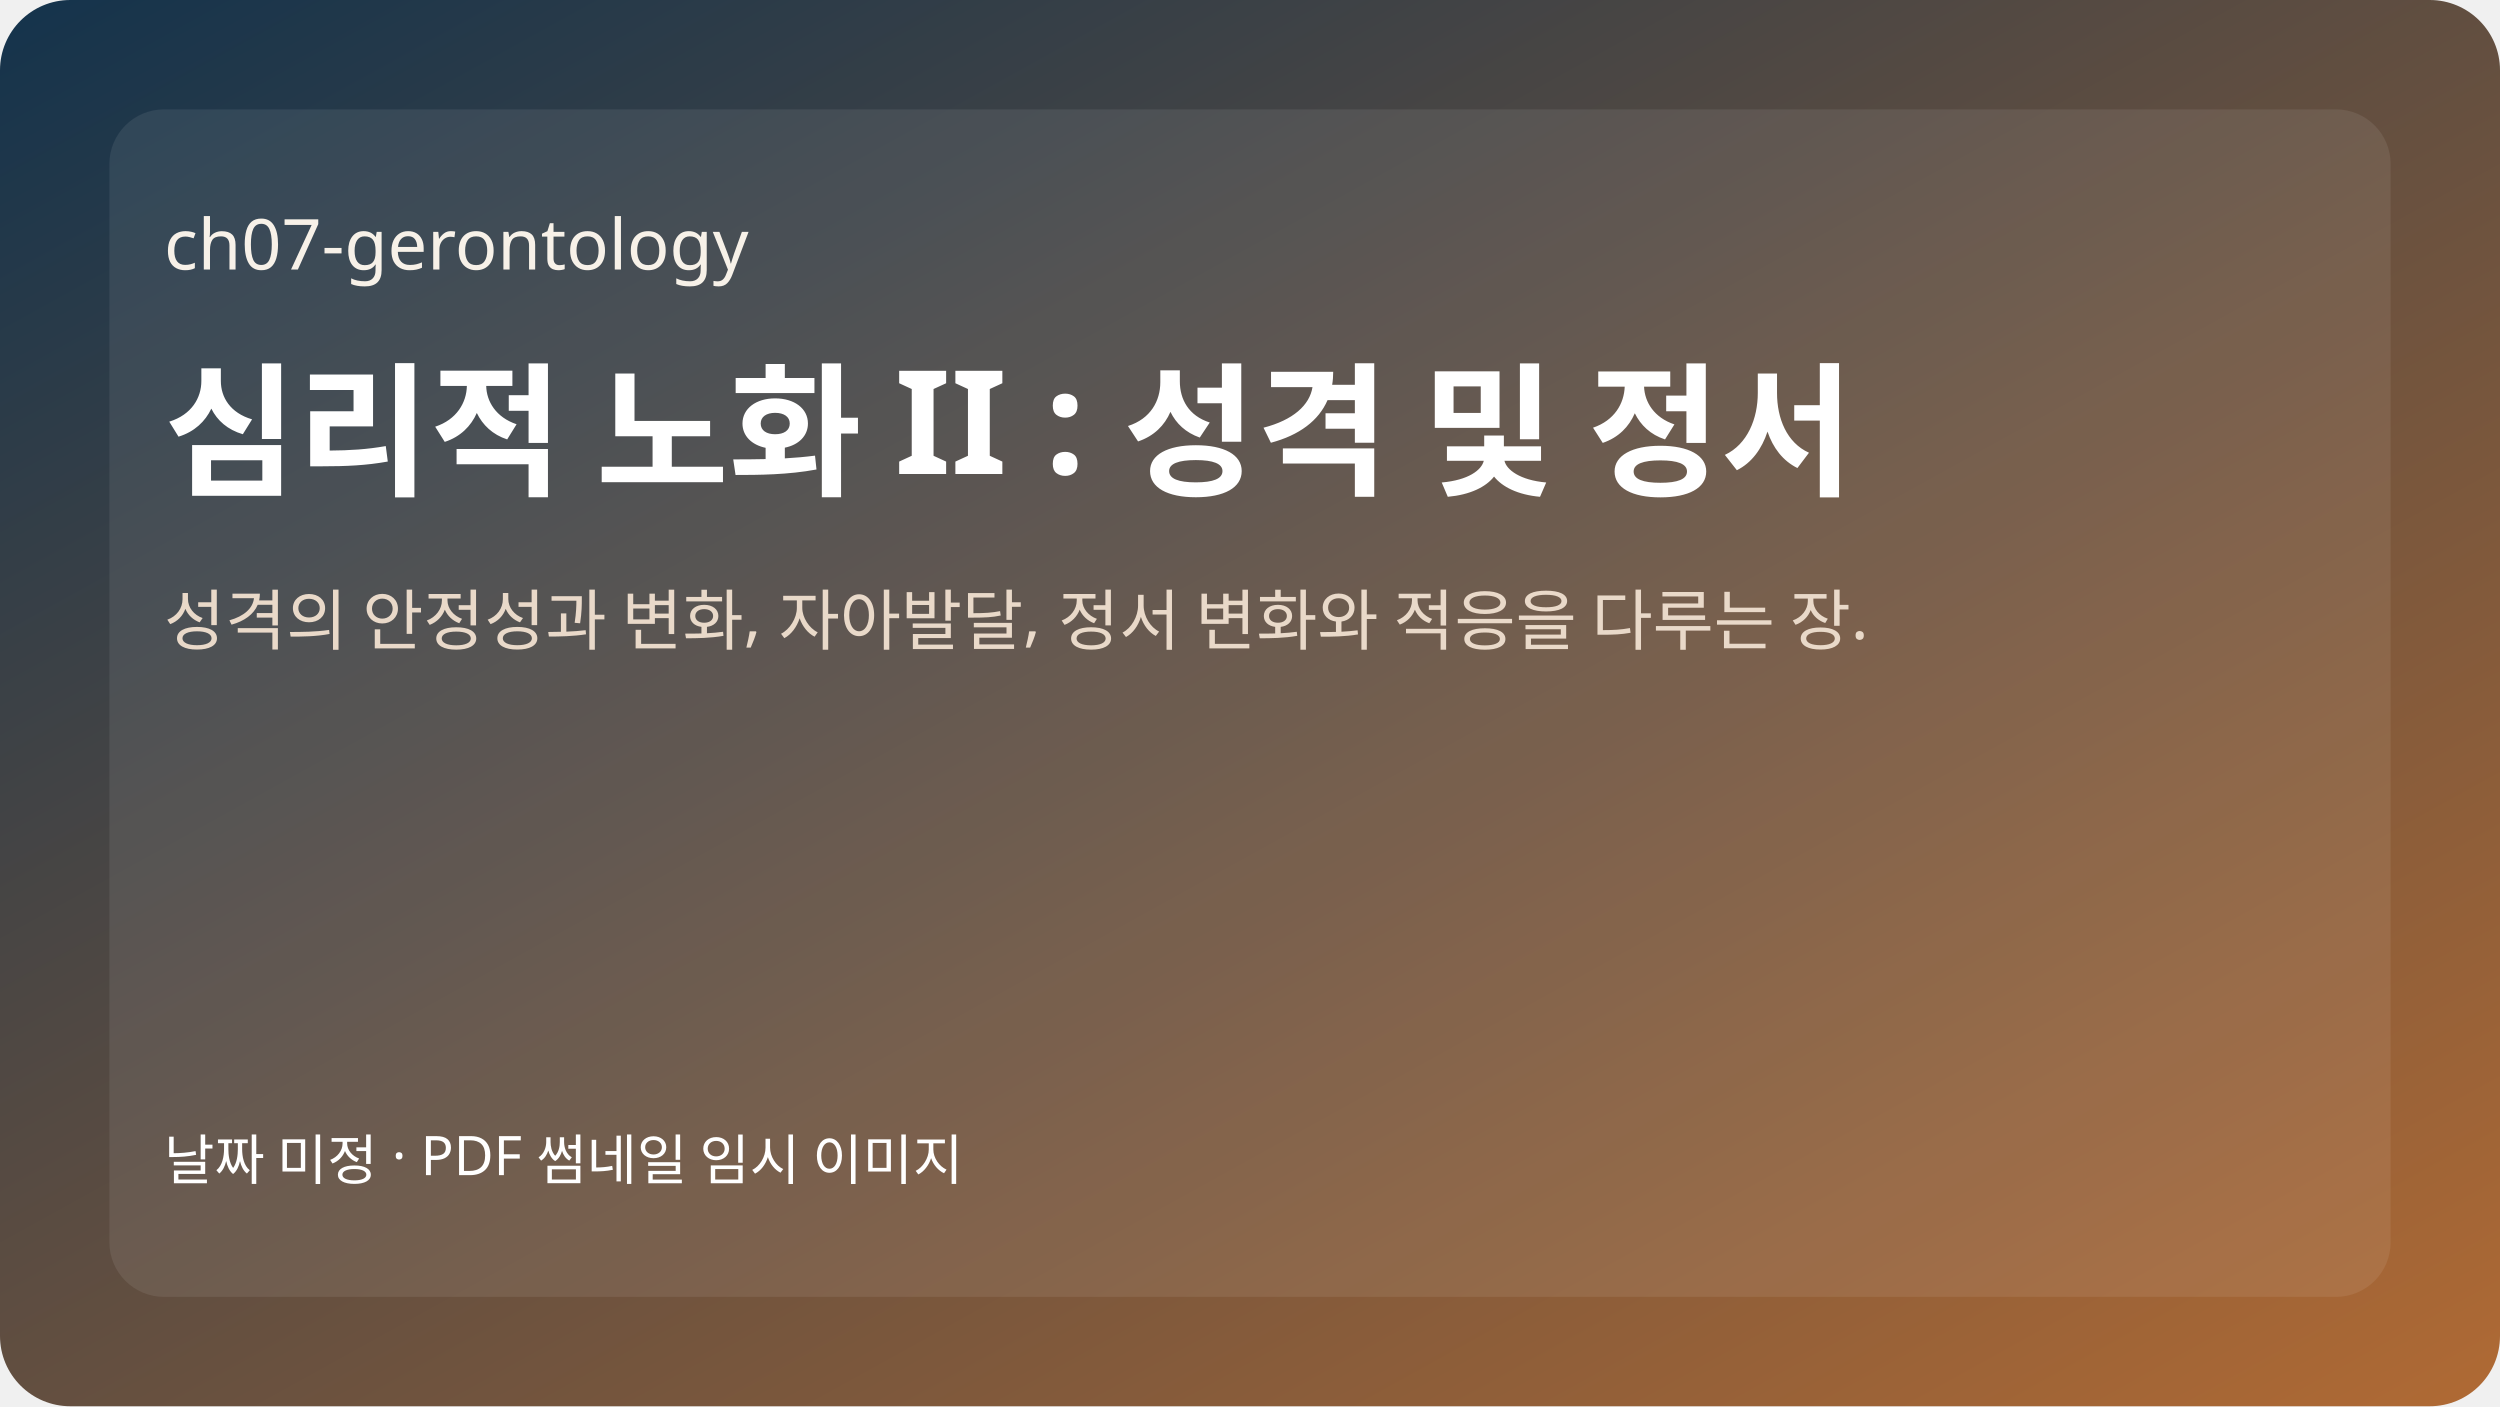
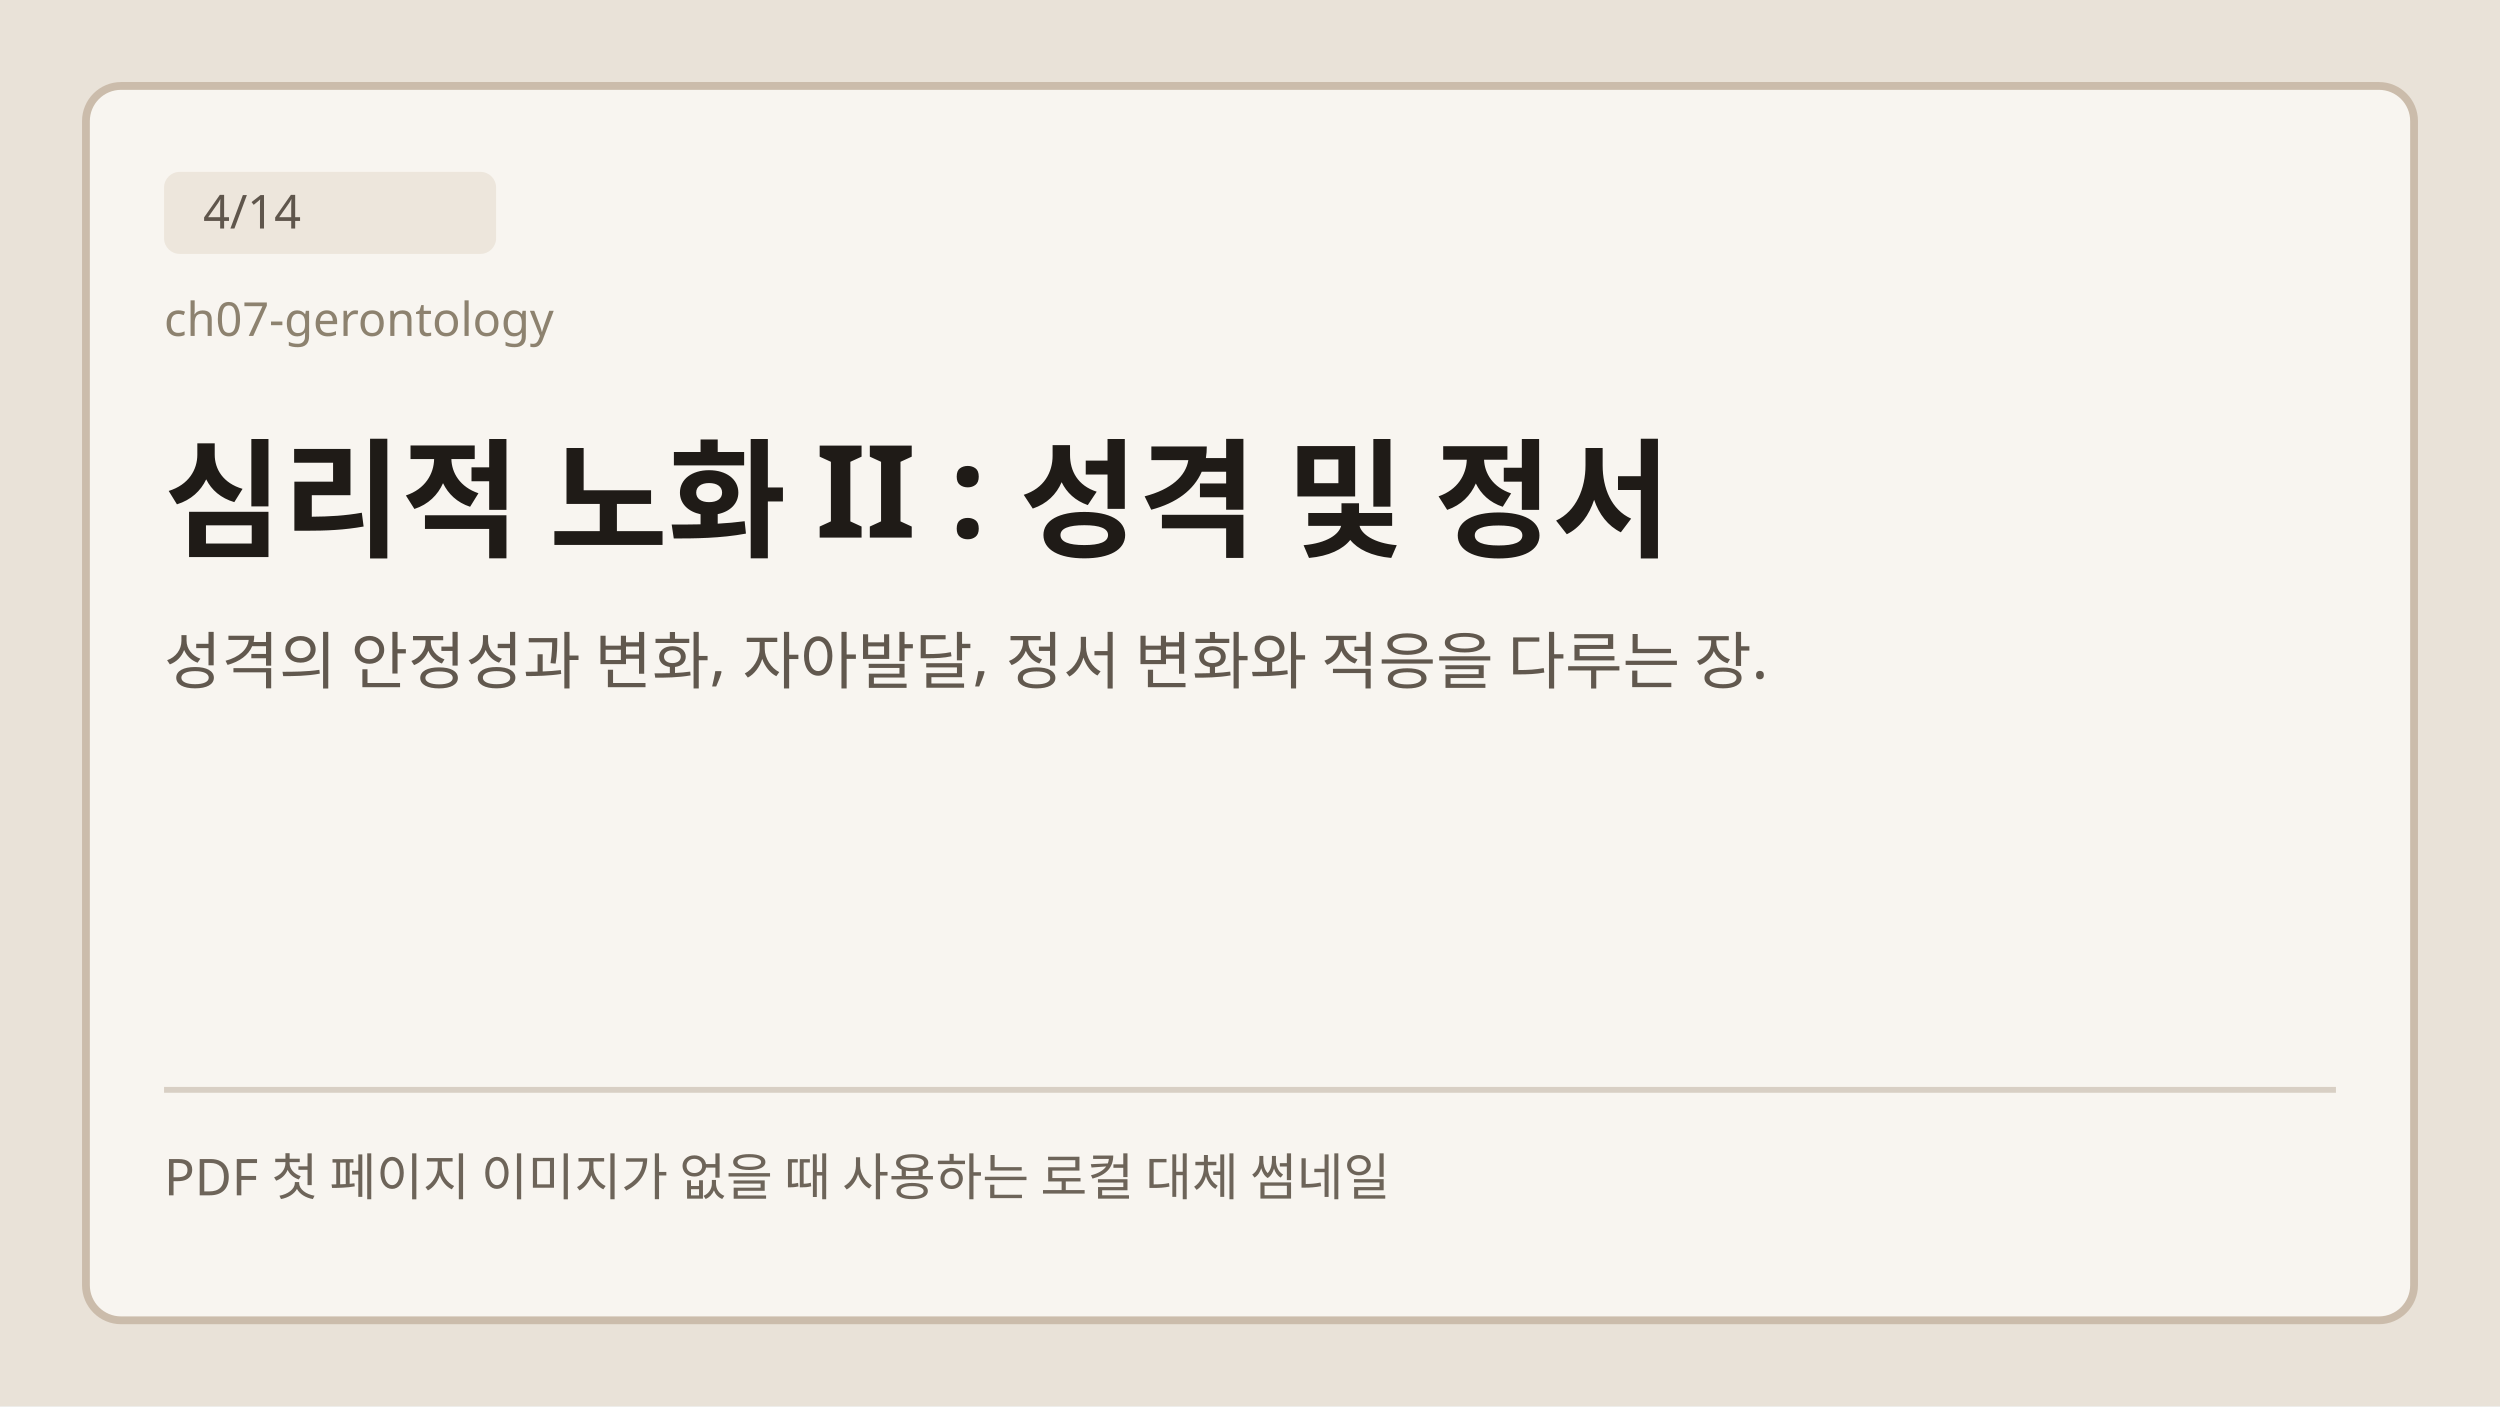
<svg xmlns="http://www.w3.org/2000/svg" width="1280" height="720" viewBox="0 0 1280 720">
-   <defs>
-     <linearGradient id="bg" x1="0" y1="0" x2="1" y2="1">
-       <stop offset="0%" stop-color="#14334c" />
-       <stop offset="100%" stop-color="#b06a34" />
-     </linearGradient>
-   </defs>
-   <rect width="1280" height="720" fill="url(#bg)" rx="36" />
-   <rect x="56" y="56" width="1168" height="608" fill="rgba(255,255,255,0.08)" rx="28" />
-   <text x="84" y="138" fill="#f7f1e8" font-size="36" font-family="'Segoe UI', 'Noto Sans KR', sans-serif">ch07-gerontology</text>
-   <text x="84" y="248" fill="#ffffff" font-size="74" font-weight="700" font-family="'Segoe UI', 'Noto Sans KR', sans-serif">심리적 노화 II : 성격 및 정서</text>
-   <text x="84" y="330" fill="#e9d9c9" font-size="34" font-family="'Segoe UI', 'Noto Sans KR', sans-serif">성격의 안정성과 변화, 자아발달, 정서 변화와 적응을 다루는 장.</text>
-   <text x="84" y="604" fill="#ffffff" font-size="28" font-family="'Segoe UI', 'Noto Sans KR', sans-serif">날짜 미정 · PDF 썸네일 임시 이미지</text>
+   <rect width="1280" height="720" fill="#e9e2d8" />
+   <rect x="44" y="44" width="1192" height="632" fill="#f8f5f0" stroke="#cbbcab" stroke-width="4" rx="18" />
+   <rect x="84" y="88" width="170" height="42" fill="#ede6dc" rx="8" />
+   <text x="104" y="117" fill="#5f564c" font-size="24" font-family="'Segoe UI', 'Noto Sans KR', sans-serif">4/14</text>
+   <text x="84" y="172" fill="#8d826f" font-size="24" font-family="'Segoe UI', 'Noto Sans KR', sans-serif">ch07-gerontology</text>
+   <text x="84" y="280" fill="#1f1b17" font-size="66" font-weight="700" font-family="'Segoe UI', 'Noto Sans KR', sans-serif">심리적 노화 II : 성격 및 정서</text>
+   <text x="84" y="350" fill="#61584e" font-size="32" font-family="'Segoe UI', 'Noto Sans KR', sans-serif">성격의 안정성과 변화, 자아발달, 정서 변화와 적응을 다루는 장.</text>
+   <line x1="84" y1="558" x2="1196" y2="558" stroke="#d8cfc4" stroke-width="3" />
+   <text x="84" y="612" fill="#6d6459" font-size="26" font-family="'Segoe UI', 'Noto Sans KR', sans-serif">PDF 첫 페이지 이미지가 없을 때 사용하는 로컬 대체 썸네일</text>
</svg>
